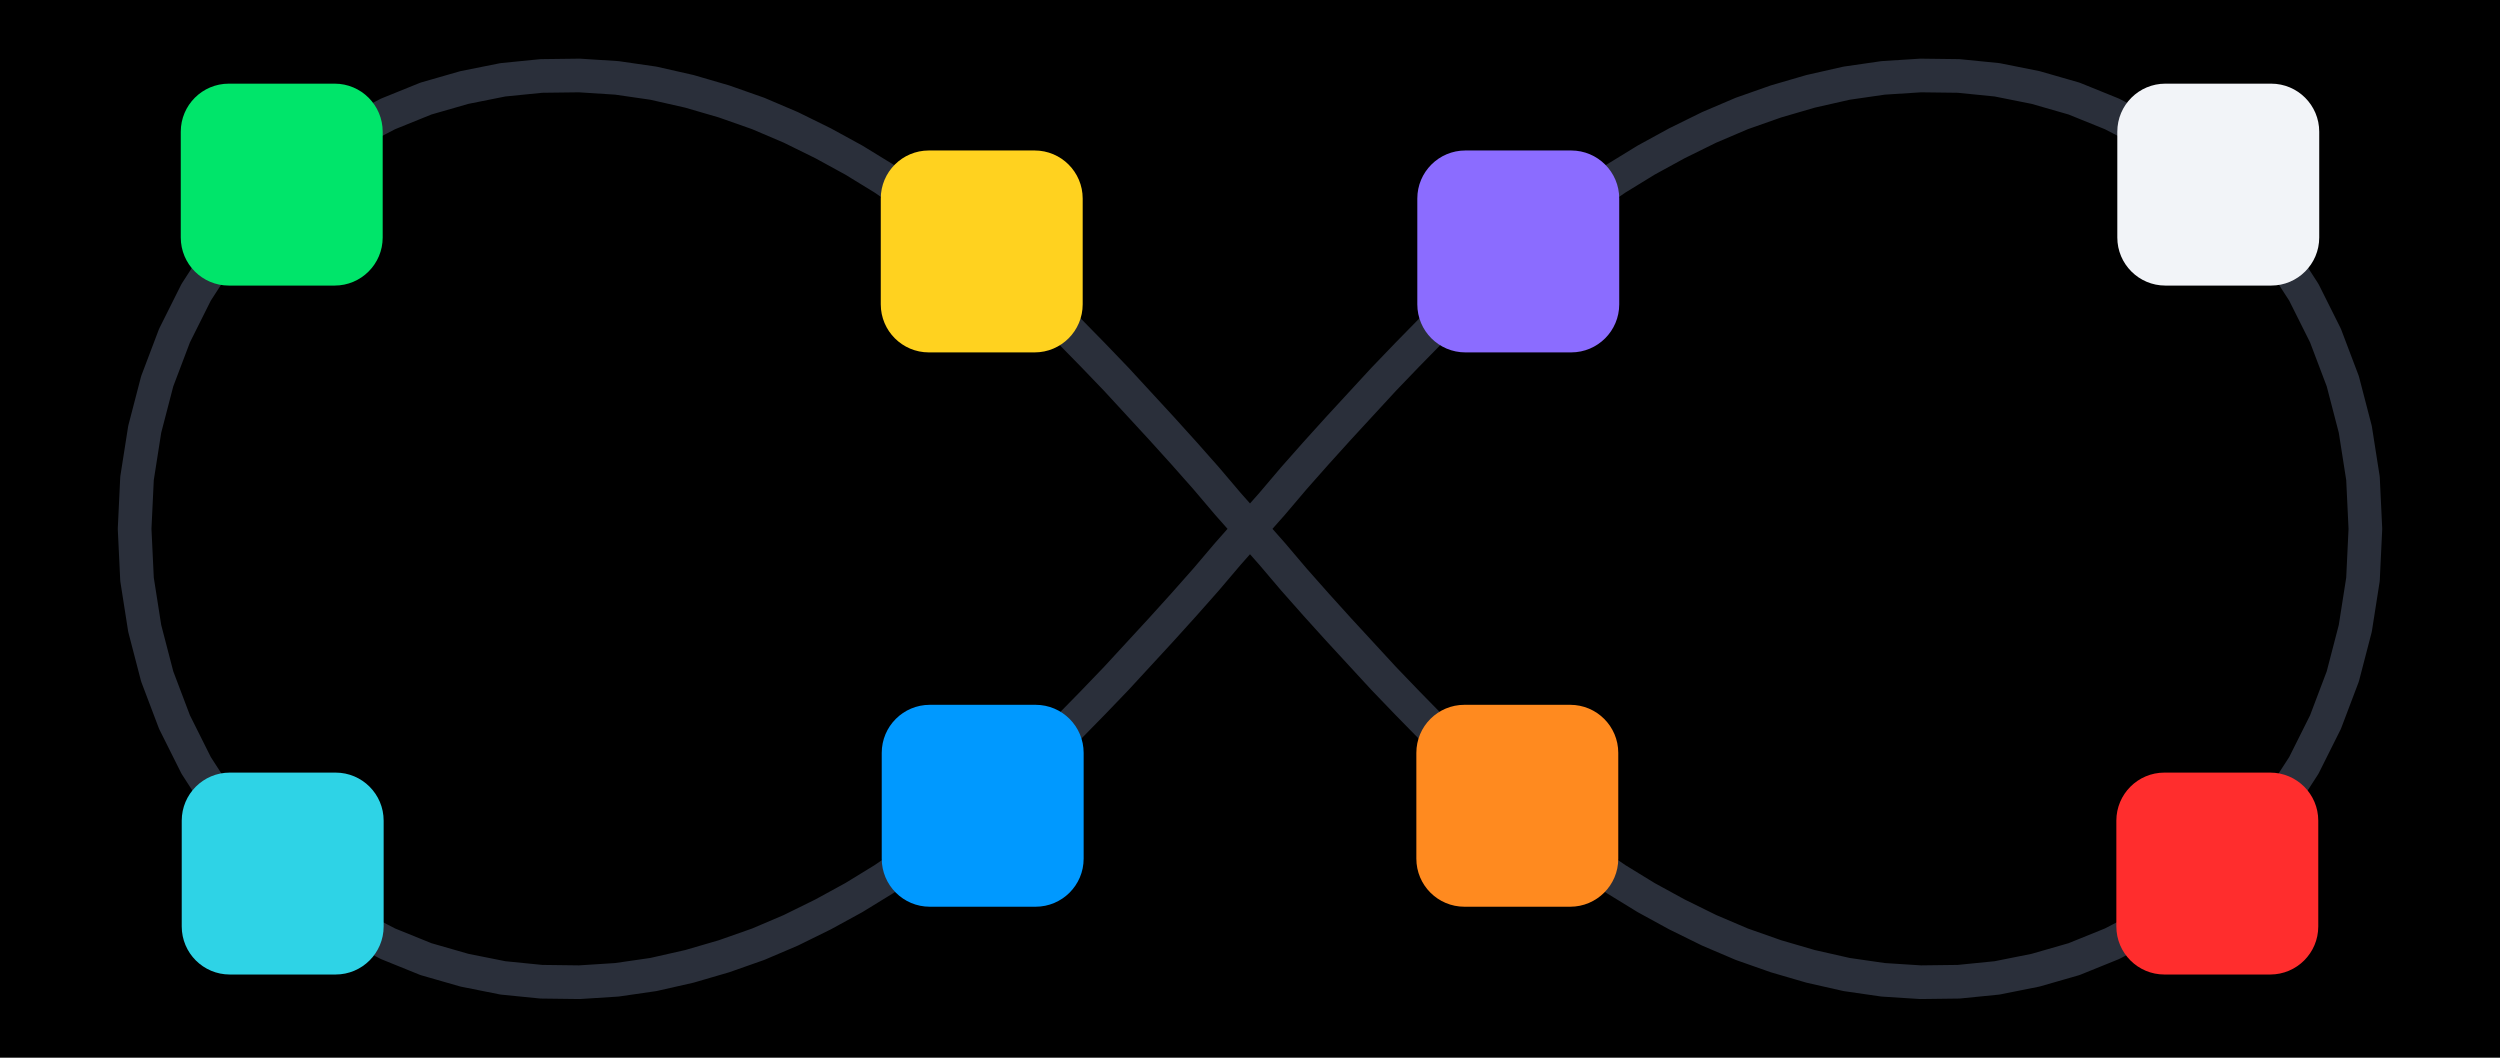
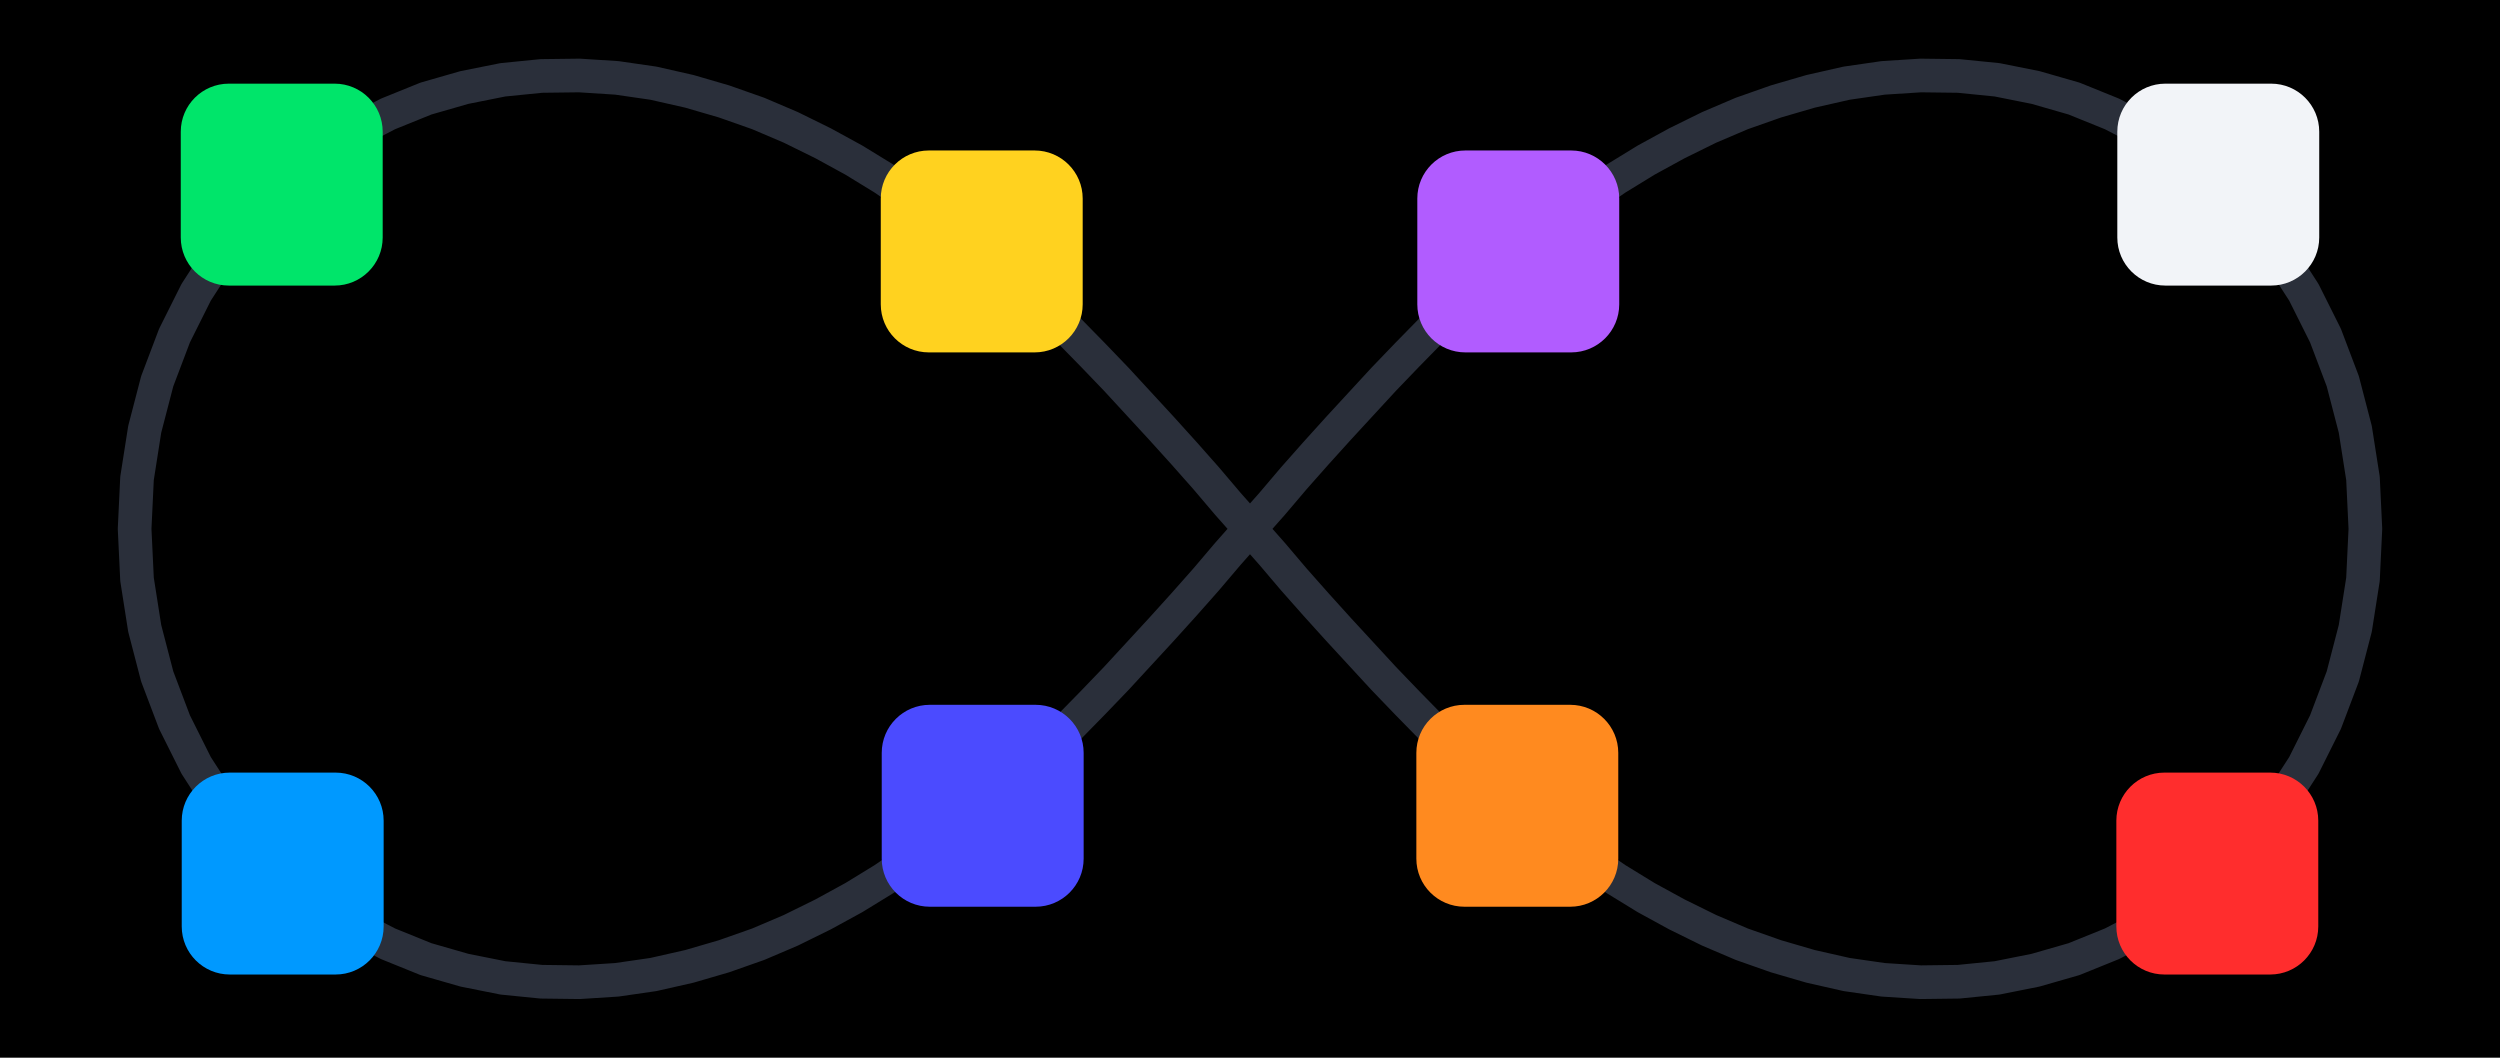
<svg xmlns="http://www.w3.org/2000/svg" viewBox="0 0 520 220">
  <rect width="520" height="220" fill="#000" />
  <path d="M492.0 110.0 L491.5 120.5 L489.9 130.7 L487.3 140.7 L483.7 150.2 L479.2 159.2 L473.9 167.4 L468.0 174.9 L461.4 181.6 L454.4 187.4 L447.0 192.3 L439.3 196.3 L431.4 199.5 L423.4 201.8 L415.4 203.4 L407.4 204.2 L399.5 204.3 L391.7 203.8 L384.1 202.7 L376.6 201.0 L369.4 198.9 L362.3 196.4 L355.5 193.5 L348.8 190.2 L342.4 186.7 L336.2 182.9 L330.2 178.8 L324.4 174.6 L318.7 170.2 L313.2 165.6 L307.9 160.9 L302.7 156.1 L297.6 151.2 L292.7 146.2 L287.8 141.1 L283.1 136.0 L278.4 130.9 L273.7 125.7 L269.1 120.5 L264.6 115.2 L260.0 110.0 L255.4 104.8 L250.9 99.5 L246.3 94.3 L241.6 89.1 L236.9 84.0 L232.2 78.9 L227.3 73.8 L222.4 68.8 L217.3 63.9 L212.1 59.1 L206.8 54.4 L201.3 49.8 L195.6 45.4 L189.8 41.2 L183.8 37.1 L177.6 33.3 L171.2 29.8 L164.5 26.5 L157.7 23.6 L150.6 21.1 L143.4 19.0 L135.9 17.3 L128.3 16.2 L120.5 15.7 L112.6 15.8 L104.6 16.6 L96.6 18.2 L88.6 20.5 L80.7 23.7 L73.0 27.7 L65.6 32.6 L58.6 38.4 L52.0 45.1 L46.1 52.6 L40.8 60.8 L36.3 69.8 L32.7 79.3 L30.1 89.3 L28.5 99.5 L28.0 110.0 L28.5 120.5 L30.1 130.7 L32.7 140.7 L36.3 150.2 L40.8 159.2 L46.1 167.4 L52.0 174.9 L58.6 181.6 L65.6 187.4 L73.0 192.3 L80.7 196.3 L88.6 199.5 L96.6 201.8 L104.6 203.4 L112.6 204.2 L120.5 204.3 L128.3 203.8 L135.9 202.7 L143.4 201.0 L150.6 198.9 L157.7 196.4 L164.5 193.5 L171.2 190.2 L177.6 186.7 L183.8 182.9 L189.8 178.8 L195.6 174.6 L201.3 170.2 L206.8 165.6 L212.1 160.9 L217.3 156.1 L222.4 151.2 L227.3 146.2 L232.2 141.1 L236.9 136.0 L241.6 130.9 L246.3 125.7 L250.9 120.5 L255.4 115.2 L260.0 110.0 L264.6 104.8 L269.1 99.5 L273.7 94.3 L278.4 89.1 L283.1 84.0 L287.8 78.9 L292.7 73.8 L297.6 68.8 L302.7 63.9 L307.9 59.1 L313.2 54.4 L318.7 49.8 L324.4 45.4 L330.2 41.2 L336.2 37.1 L342.4 33.3 L348.8 29.8 L355.5 26.5 L362.3 23.6 L369.4 21.1 L376.6 19.0 L384.1 17.3 L391.7 16.2 L399.5 15.7 L407.4 15.8 L415.4 16.6 L423.4 18.2 L431.4 20.5 L439.3 23.7 L447.0 27.7 L454.4 32.6 L461.4 38.4 L468.0 45.1 L473.9 52.6 L479.2 60.8 L483.7 69.8 L487.3 79.3 L489.9 89.3 L491.5 99.5 L492.0 110.0Z" fill="none" stroke="#2A2F3A" stroke-width="7" stroke-linejoin="round" />
  <rect x="440.2" y="160.7" width="42" height="42" rx="10" fill="#FF2D2D" />
  <rect x="294.6" y="146.6" width="42" height="42" rx="10" fill="#FF8A1F" />
  <rect x="183.2" y="31.3" width="42" height="42" rx="10" fill="#FFD21F" />
  <rect x="37.6" y="17.4" width="42" height="42" rx="10" fill="#00E56A" />
-   <rect x="37.8" y="160.7" width="42" height="42" rx="10" fill="#2ED3E6" />
-   <rect x="183.4" y="146.6" width="42" height="42" rx="10" fill="#0099FF" />
-   <rect x="294.8" y="31.3" width="42" height="42" rx="10" fill="#8B6CFF" />
+   <rect x="37.8" y="160.7" width="42" height="42" rx="10" fill="#0099FF" />
+   <rect x="183.4" y="146.6" width="42" height="42" rx="10" fill="#4B4BFF" />
+   <rect x="294.8" y="31.3" width="42" height="42" rx="10" fill="#B15CFF" />
  <rect x="440.4" y="17.4" width="42" height="42" rx="10" fill="#F2F4F8" />
</svg>
